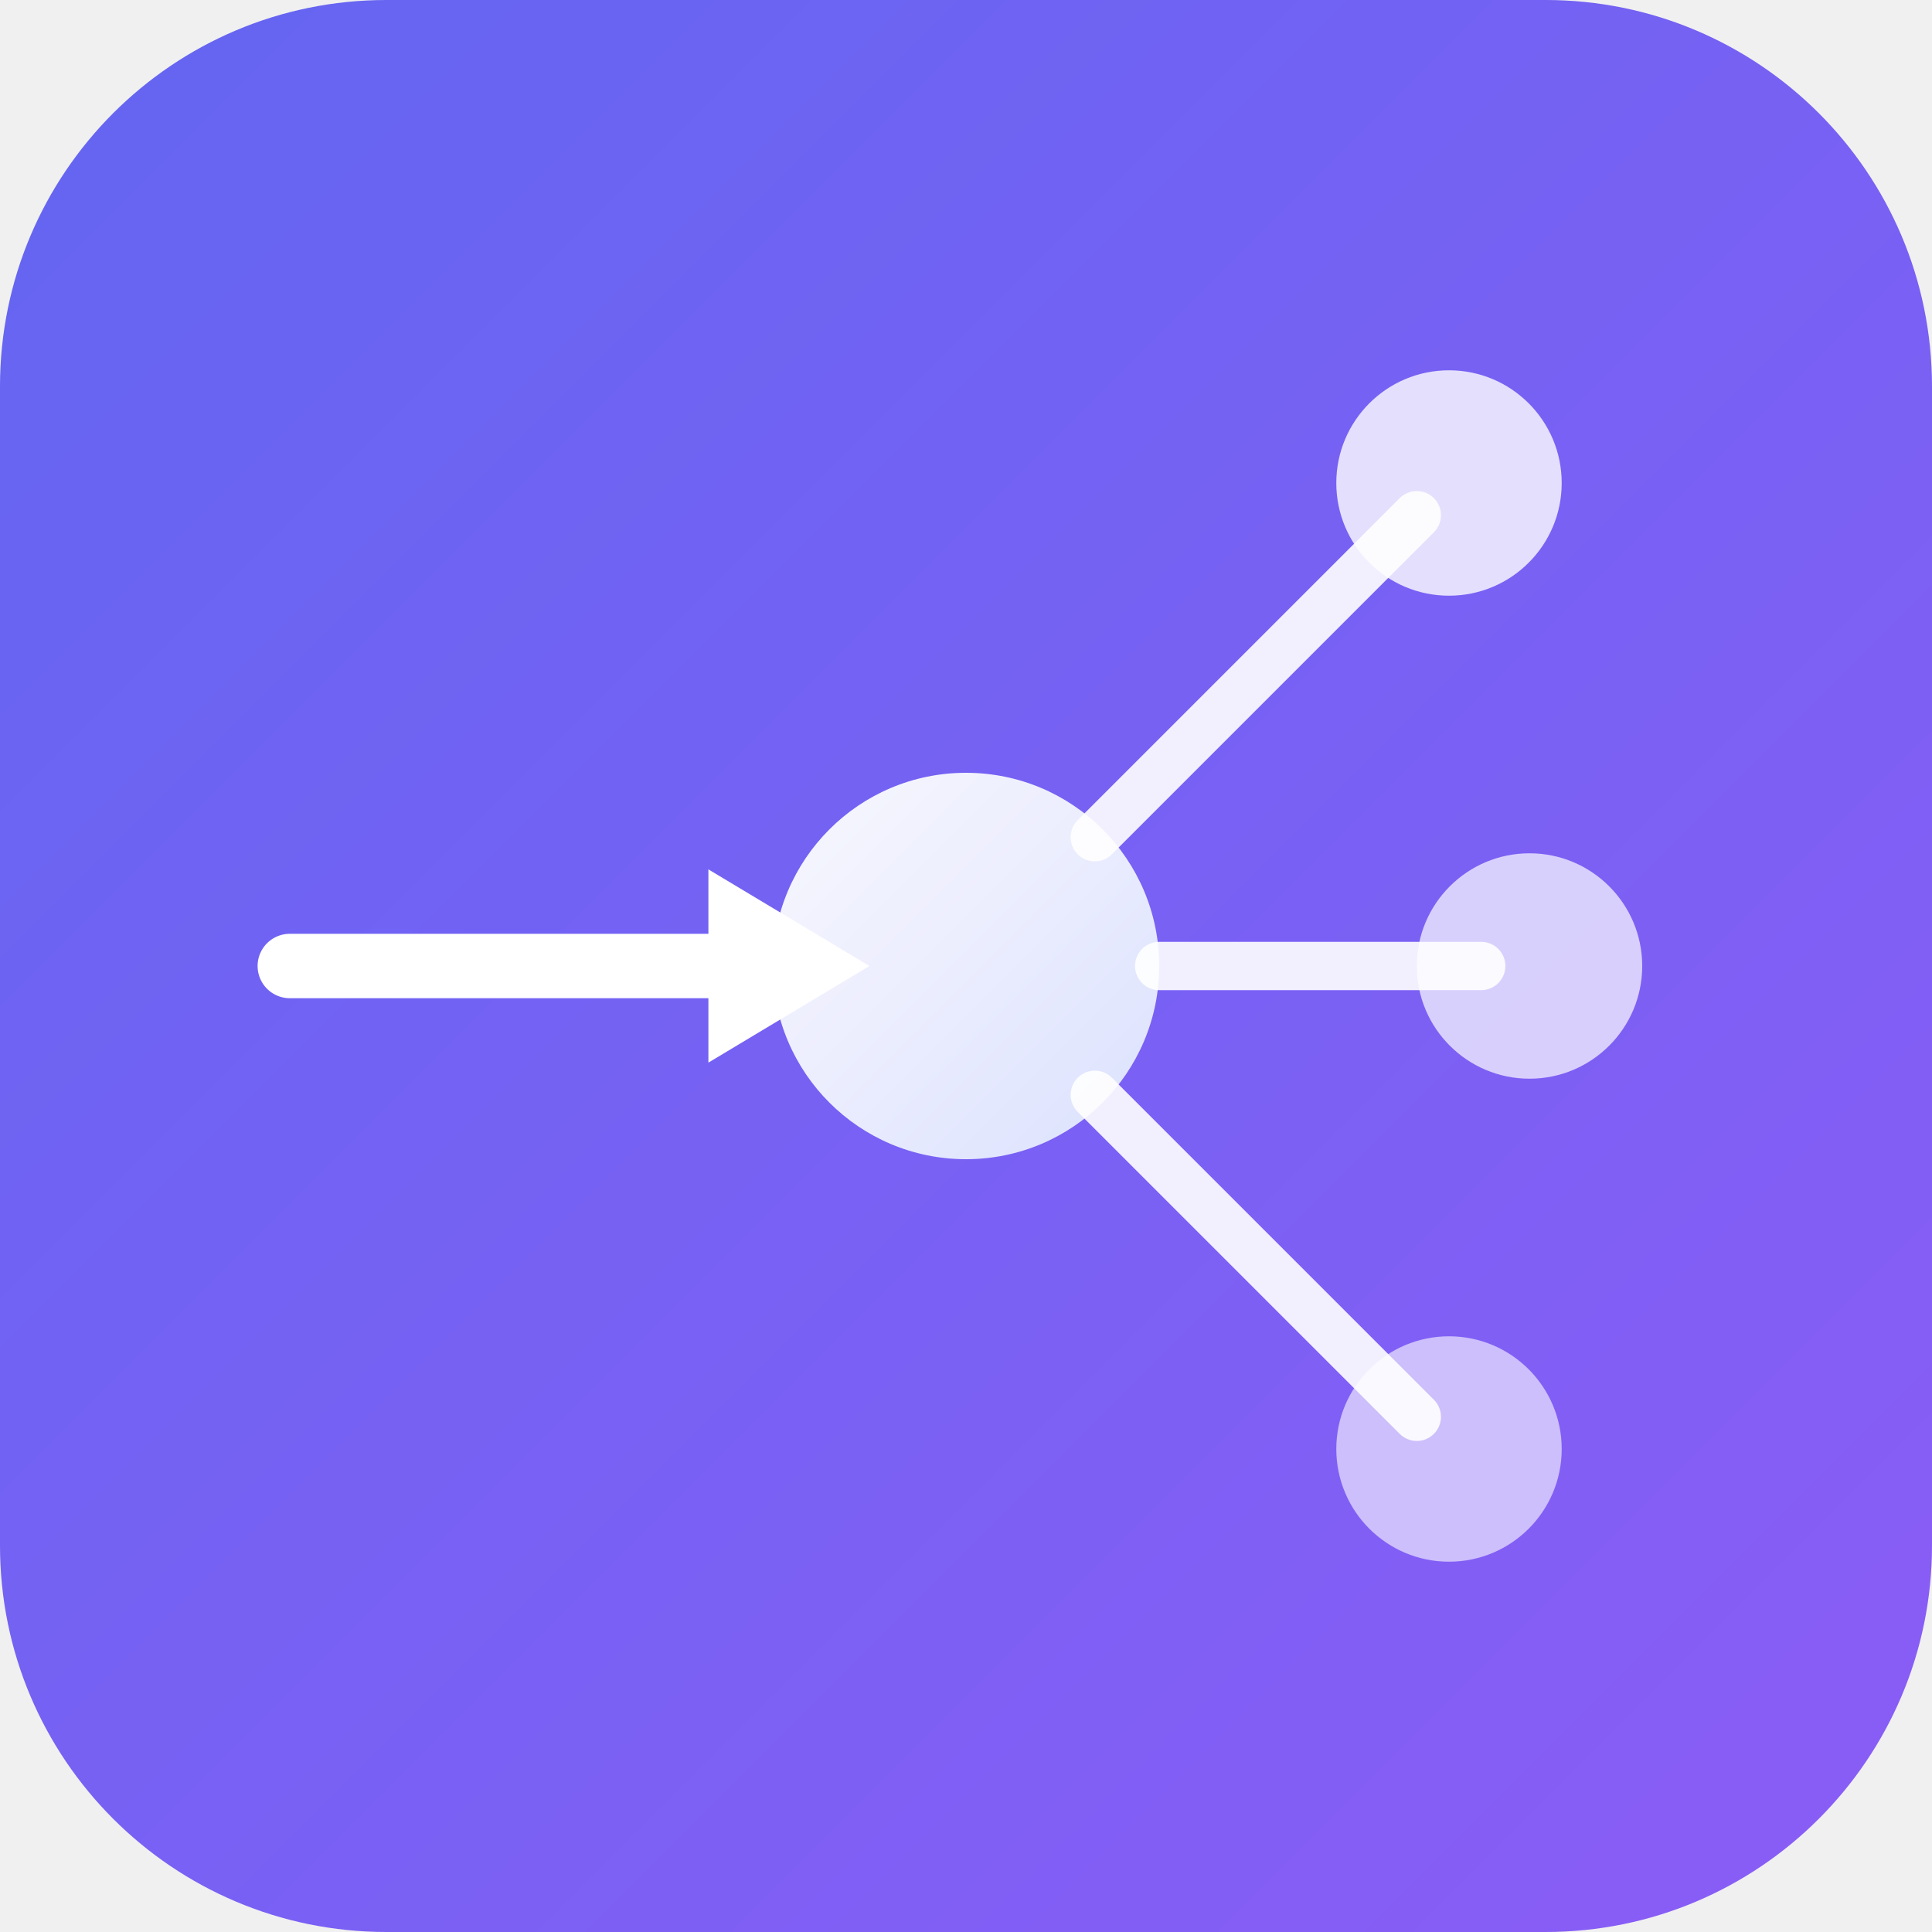
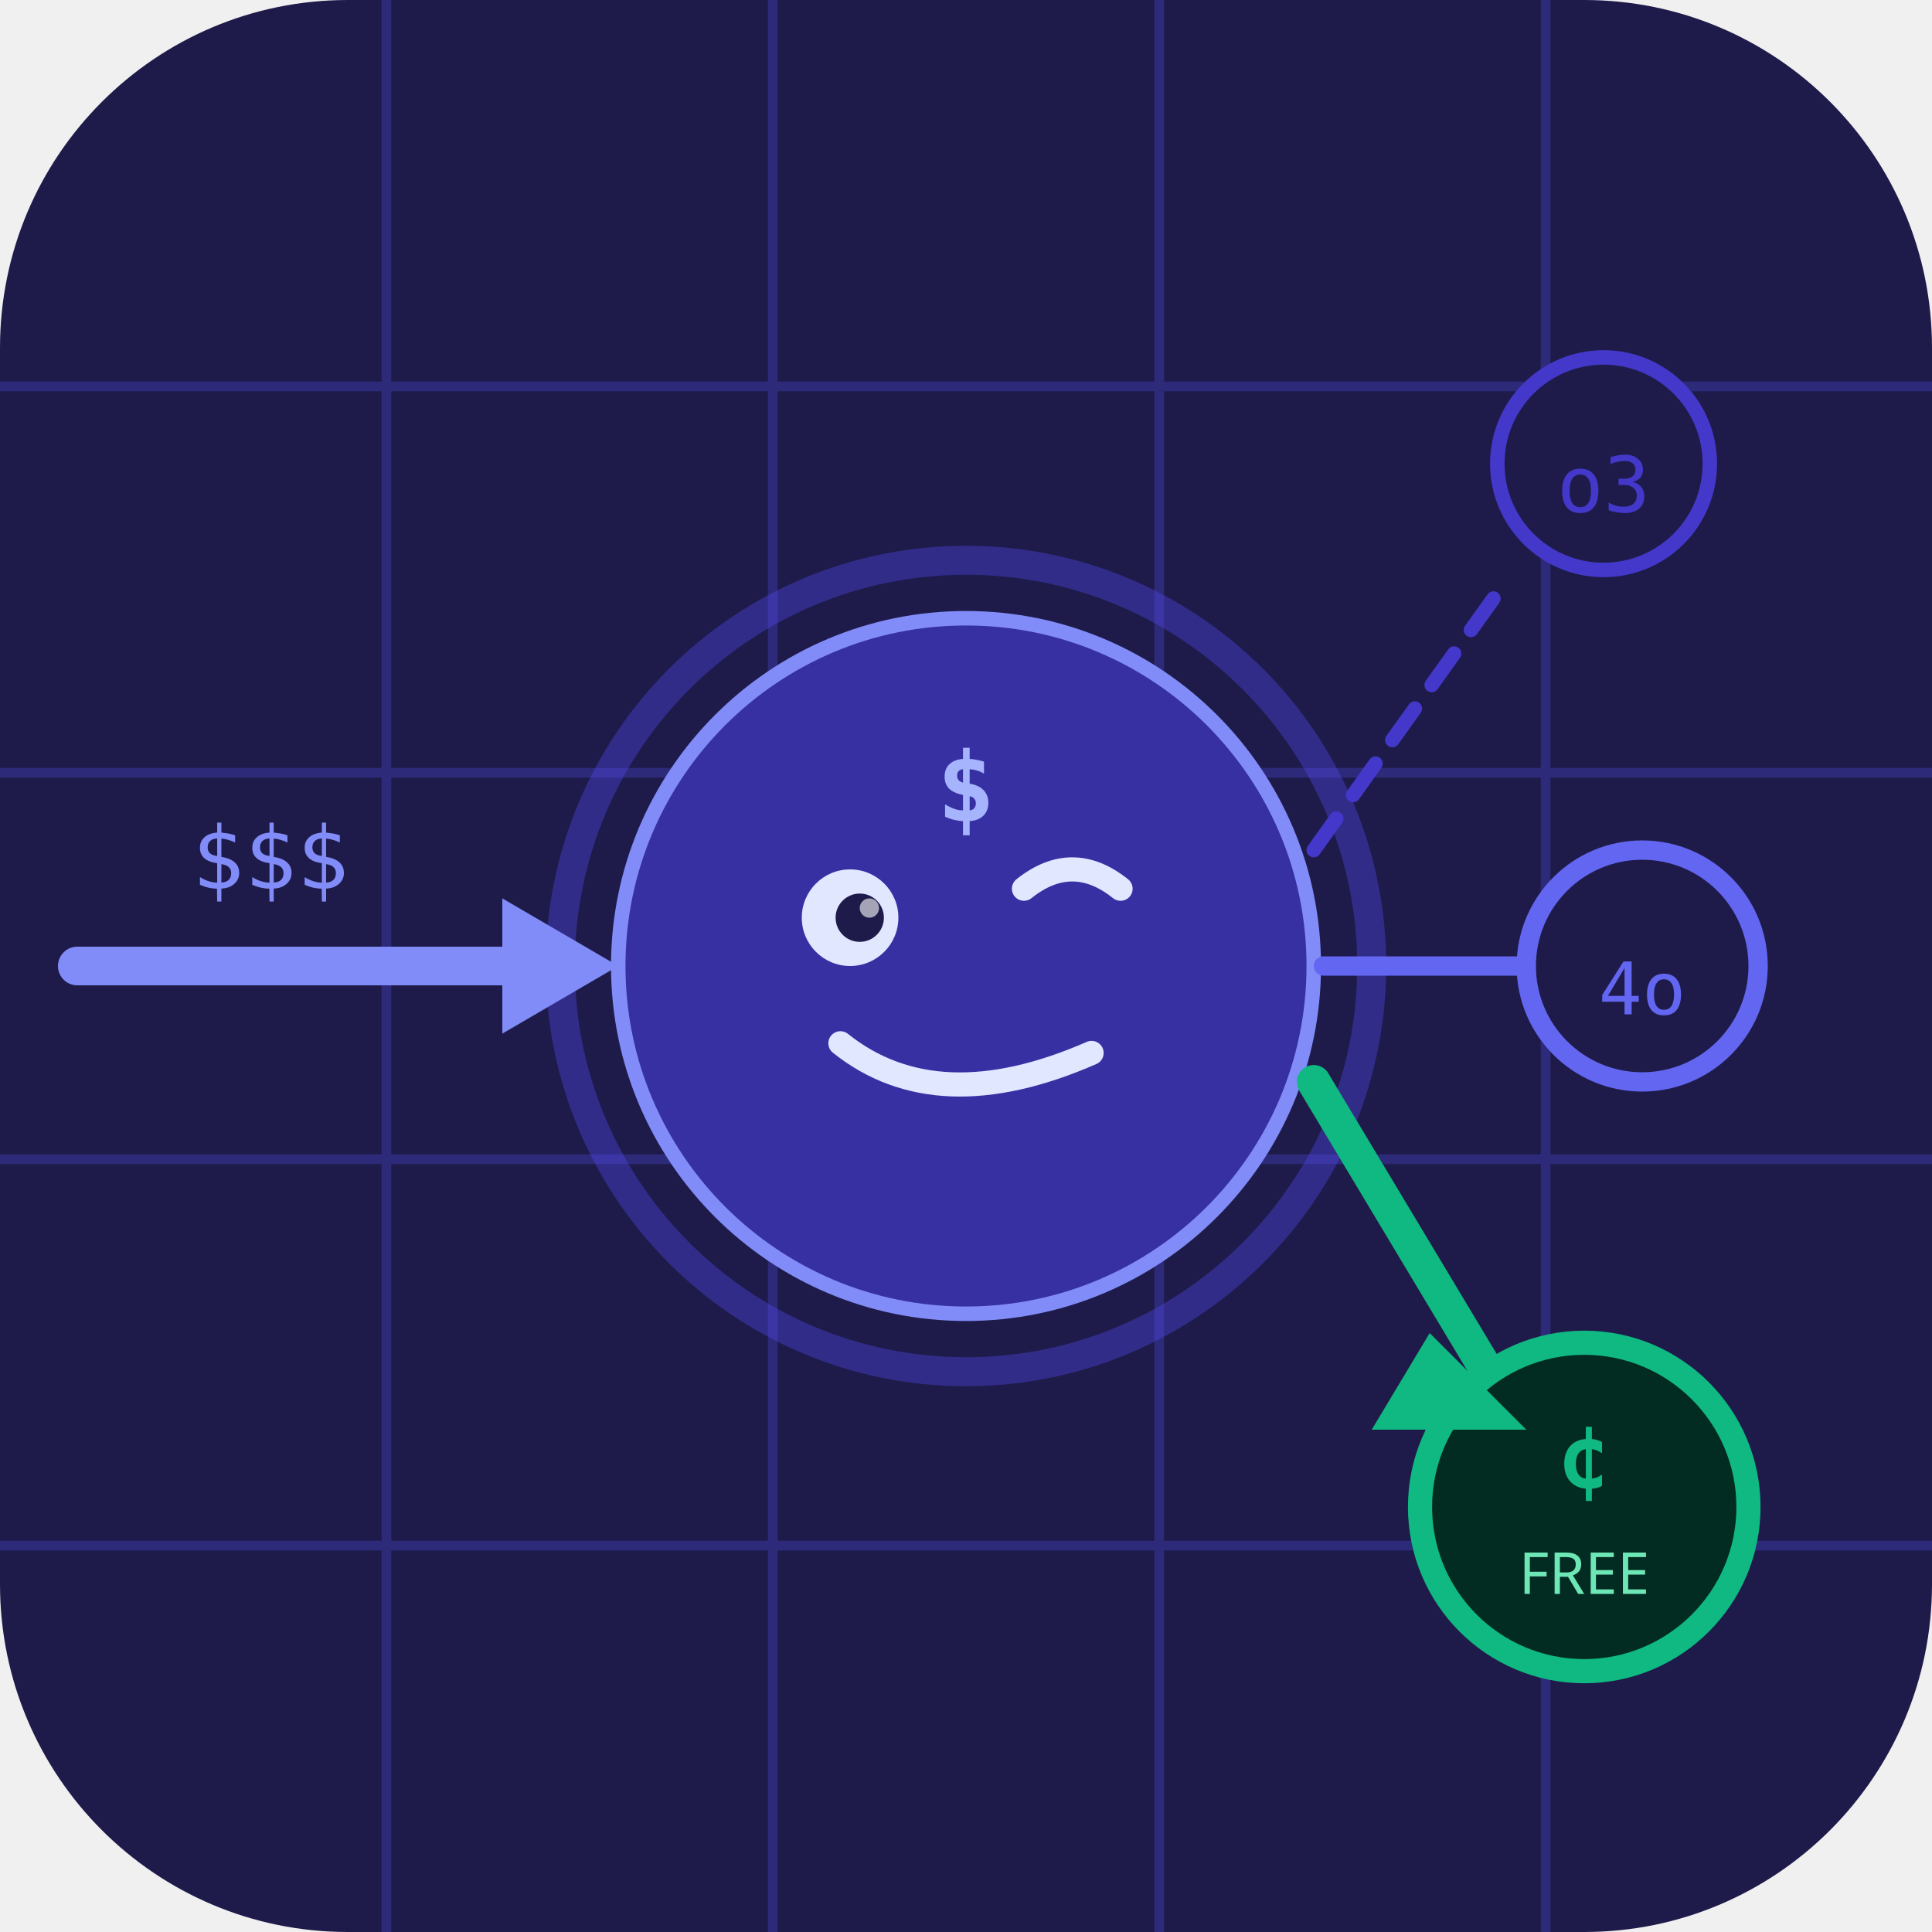
- <svg xmlns="http://www.w3.org/2000/svg" viewBox="0 0 120 120" width="120" height="120">
-   <defs>
-     <linearGradient id="bg" x1="0%" y1="0%" x2="100%" y2="100%">
-       <stop offset="0%" style="stop-color:#6366f1;stop-opacity:1" />
-       <stop offset="100%" style="stop-color:#8b5cf6;stop-opacity:1" />
-     </linearGradient>
-     <linearGradient id="arrow" x1="0%" y1="0%" x2="100%" y2="100%">
-       <stop offset="0%" style="stop-color:#ffffff;stop-opacity:1" />
-       <stop offset="100%" style="stop-color:#e0e7ff;stop-opacity:1" />
-     </linearGradient>
-   </defs>
-   <rect width="120" height="120" rx="24" fill="url(#bg)" />
-   <circle cx="60" cy="60" r="12" fill="url(#arrow)" opacity="0.95" />
-   <line x1="68" y1="52" x2="88" y2="32" stroke="white" stroke-width="3" stroke-linecap="round" opacity="0.9" />
-   <circle cx="90" cy="30" r="7" fill="white" opacity="0.8" />
-   <line x1="72" y1="60" x2="92" y2="60" stroke="white" stroke-width="3" stroke-linecap="round" opacity="0.9" />
-   <circle cx="95" cy="60" r="7" fill="white" opacity="0.7" />
-   <line x1="68" y1="68" x2="88" y2="88" stroke="white" stroke-width="3" stroke-linecap="round" opacity="0.9" />
-   <circle cx="90" cy="90" r="7" fill="white" opacity="0.6" />
-   <line x1="18" y1="60" x2="46" y2="60" stroke="white" stroke-width="4" stroke-linecap="round" />
-   <polygon points="44,54 54,60 44,66" fill="white" />
+ <svg xmlns="http://www.w3.org/2000/svg" viewBox="0 0 200 200" width="120" height="120">
+   <rect width="200" height="200" rx="36" fill="#1e1b4b" />
+   <line x1="40" y1="0" x2="40" y2="200" stroke="#2d2a7a" stroke-width="1" />
+   <line x1="80" y1="0" x2="80" y2="200" stroke="#2d2a7a" stroke-width="1" />
+   <line x1="120" y1="0" x2="120" y2="200" stroke="#2d2a7a" stroke-width="1" />
+   <line x1="160" y1="0" x2="160" y2="200" stroke="#2d2a7a" stroke-width="1" />
+   <line x1="0" y1="40" x2="200" y2="40" stroke="#2d2a7a" stroke-width="1" />
+   <line x1="0" y1="80" x2="200" y2="80" stroke="#2d2a7a" stroke-width="1" />
+   <line x1="0" y1="120" x2="200" y2="120" stroke="#2d2a7a" stroke-width="1" />
+   <line x1="0" y1="160" x2="200" y2="160" stroke="#2d2a7a" stroke-width="1" />
+   <circle cx="100" cy="100" r="42" fill="none" stroke="#4f46e5" stroke-width="3" opacity="0.4" />
+   <circle cx="100" cy="100" r="36" fill="#3730a3" />
+   <circle cx="100" cy="100" r="36" fill="none" stroke="#818cf8" stroke-width="1.5" />
+   <circle cx="88" cy="95" r="5" fill="#e0e7ff" />
+   <circle cx="89" cy="95" r="2.5" fill="#1e1b4b" />
+   <circle cx="90" cy="94" r="1" fill="white" opacity="0.6" />
+   <path d="M 106 92 Q 111 88 116 92" stroke="#e0e7ff" stroke-width="2.5" fill="none" stroke-linecap="round" />
+   <path d="M 87 108 Q 97 116 113 109" stroke="#e0e7ff" stroke-width="2.5" fill="none" stroke-linecap="round" />
+   <text x="100" y="85" font-size="10" fill="#a5b4fc" text-anchor="middle" font-family="monospace" font-weight="bold">$</text>
+   <line x1="8" y1="100" x2="56" y2="100" stroke="#818cf8" stroke-width="4" stroke-linecap="round" />
+   <polygon points="52,93 64,100 52,107" fill="#818cf8" />
+   <text x="28" y="92" font-size="9" fill="#818cf8" text-anchor="middle" font-family="monospace">$$$</text>
+   <line x1="136" y1="88" x2="156" y2="60" stroke="#4338ca" stroke-width="1.5" stroke-dasharray="4,3" stroke-linecap="round" />
+   <circle cx="166" cy="48" r="11" fill="#1e1b4b" stroke="#4338ca" stroke-width="1.5" />
+   <text x="166" y="53" font-size="8" fill="#4338ca" text-anchor="middle" font-family="monospace">o3</text>
+   <line x1="137" y1="100" x2="158" y2="100" stroke="#6366f1" stroke-width="2" stroke-linecap="round" />
+   <circle cx="170" cy="100" r="12" fill="#1e1b4b" stroke="#6366f1" stroke-width="2" />
+   <text x="170" y="105" font-size="7.5" fill="#6366f1" text-anchor="middle" font-family="monospace">4o</text>
+   <line x1="136" y1="112" x2="154" y2="142" stroke="#10b981" stroke-width="3.5" stroke-linecap="round" />
+   <circle cx="164" cy="156" r="17" fill="#022c22" stroke="#10b981" stroke-width="2.5" />
+   <text x="164" y="154" font-size="9" fill="#10b981" text-anchor="middle" font-family="monospace" font-weight="bold">¢</text>
+   <text x="164" y="165" font-size="6" fill="#6ee7b7" text-anchor="middle" font-family="sans-serif">FREE</text>
+   <polygon points="148,138 158,148 142,148" fill="#10b981" />
</svg>
